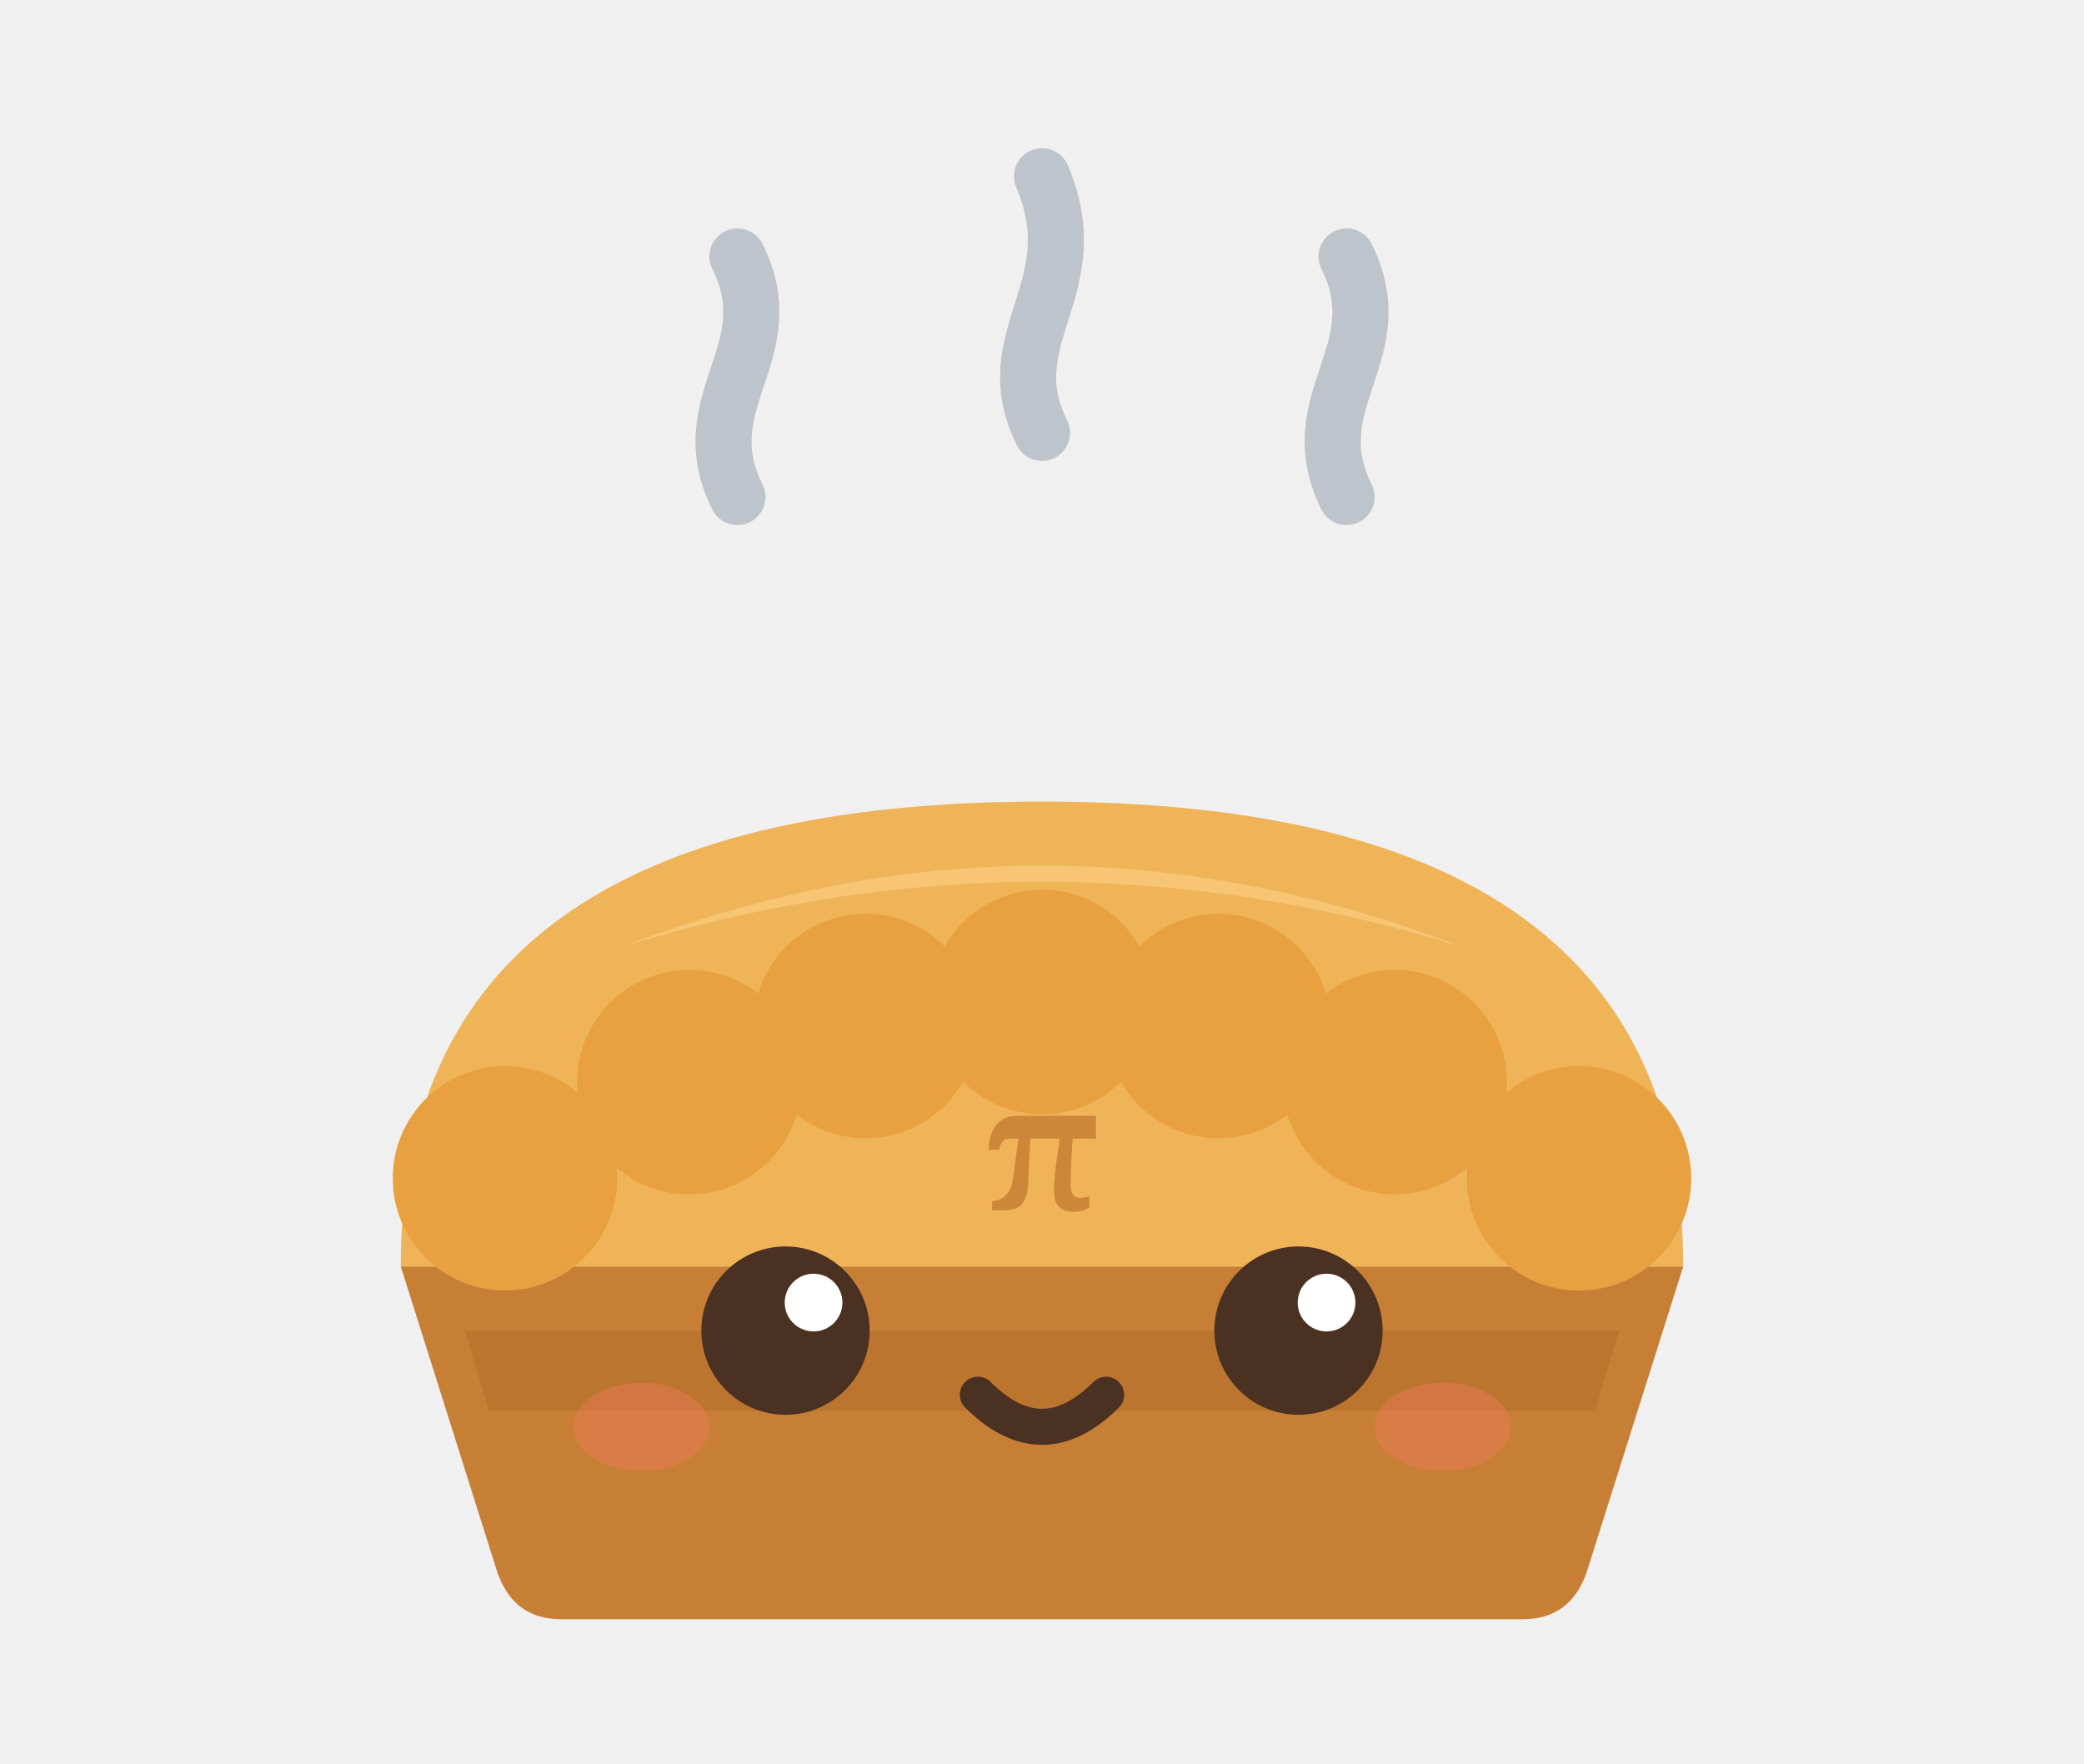
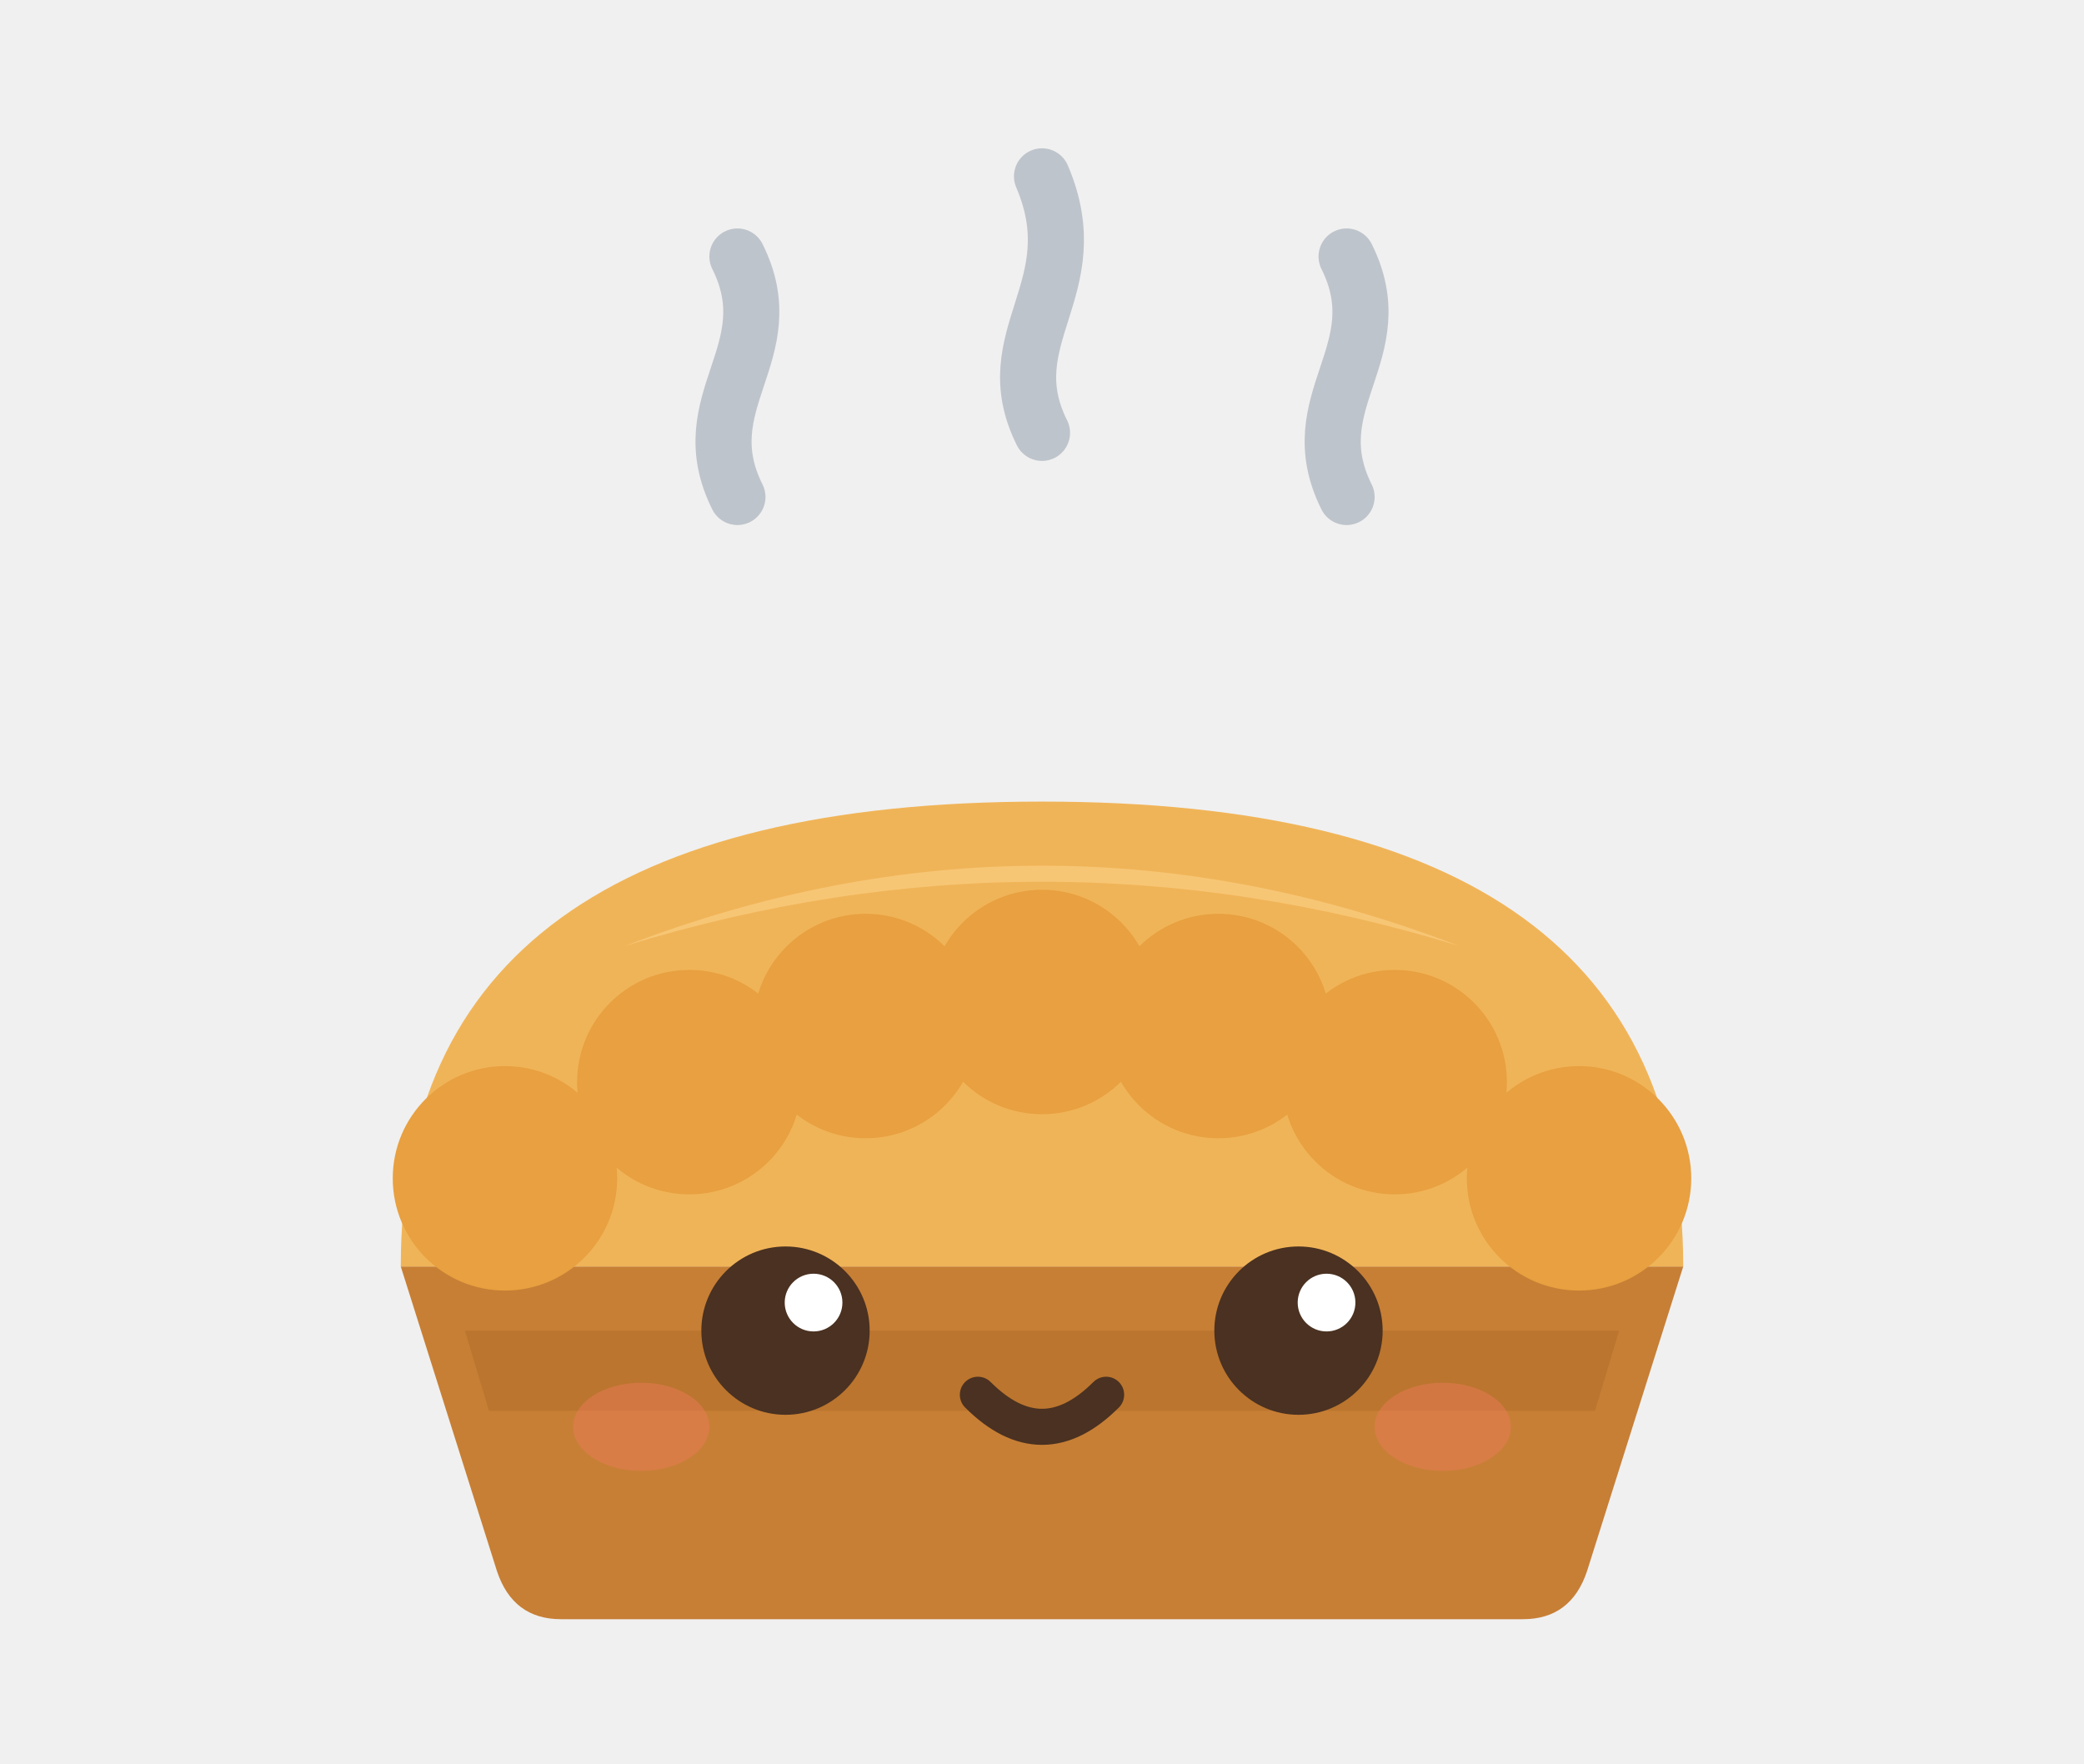
<svg xmlns="http://www.w3.org/2000/svg" viewBox="0 0 260 220" width="260" height="220">
  <g fill="none" stroke="#AEB6BF" stroke-width="7" stroke-linecap="round" opacity="0.75">
    <path d="M92 62 C 86 50, 98 44, 92 32" />
    <path d="M130 54 C 124 42, 136 36, 130 22" />
    <path d="M168 62 C 162 50, 174 44, 168 32" />
  </g>
  <path d="M50 158 L 210 158 L 198 196 Q 196 202 190 202 L 70 202 Q 64 202 62 196 Z" fill="#C77F35" />
  <path d="M58 166 L 202 166 L 199 176 L 61 176 Z" fill="#B06E28" opacity="0.55" />
  <path d="M50 158 Q 50 100 130 100 Q 210 100 210 158 Z" fill="#F0B458" />
  <g fill="#E8A040">
    <circle cx="63" cy="147" r="14" />
    <circle cx="86" cy="135" r="14" />
    <circle cx="108" cy="128" r="14" />
    <circle cx="130" cy="125" r="14" />
    <circle cx="152" cy="128" r="14" />
    <circle cx="174" cy="135" r="14" />
    <circle cx="197" cy="147" r="14" />
  </g>
  <path d="M78 118 Q 130 102 182 118 Q 156 108 130 108 Q 104 108 78 118 Z" fill="#F7C878" opacity="0.9" />
  <g fill="#4A3121">
    <circle cx="98" cy="166" r="10.5" />
    <circle cx="162" cy="166" r="10.5" />
  </g>
  <g fill="#FFFFFF">
    <circle cx="101.5" cy="162.5" r="3.6" />
    <circle cx="165.5" cy="162.5" r="3.6" />
  </g>
  <path d="M122 174 Q 130 182 138 174" fill="none" stroke="#4A3121" stroke-width="4.5" stroke-linecap="round" />
  <g fill="#EE7B5B" opacity="0.45">
    <ellipse cx="80" cy="178" rx="8.5" ry="5.5" />
    <ellipse cx="180" cy="178" rx="8.5" ry="5.5" />
  </g>
-   <text x="130" y="151" text-anchor="middle" font-family="Georgia, serif" font-size="22" font-weight="bold" fill="#C77F35" opacity="0.85">π</text>
</svg>
